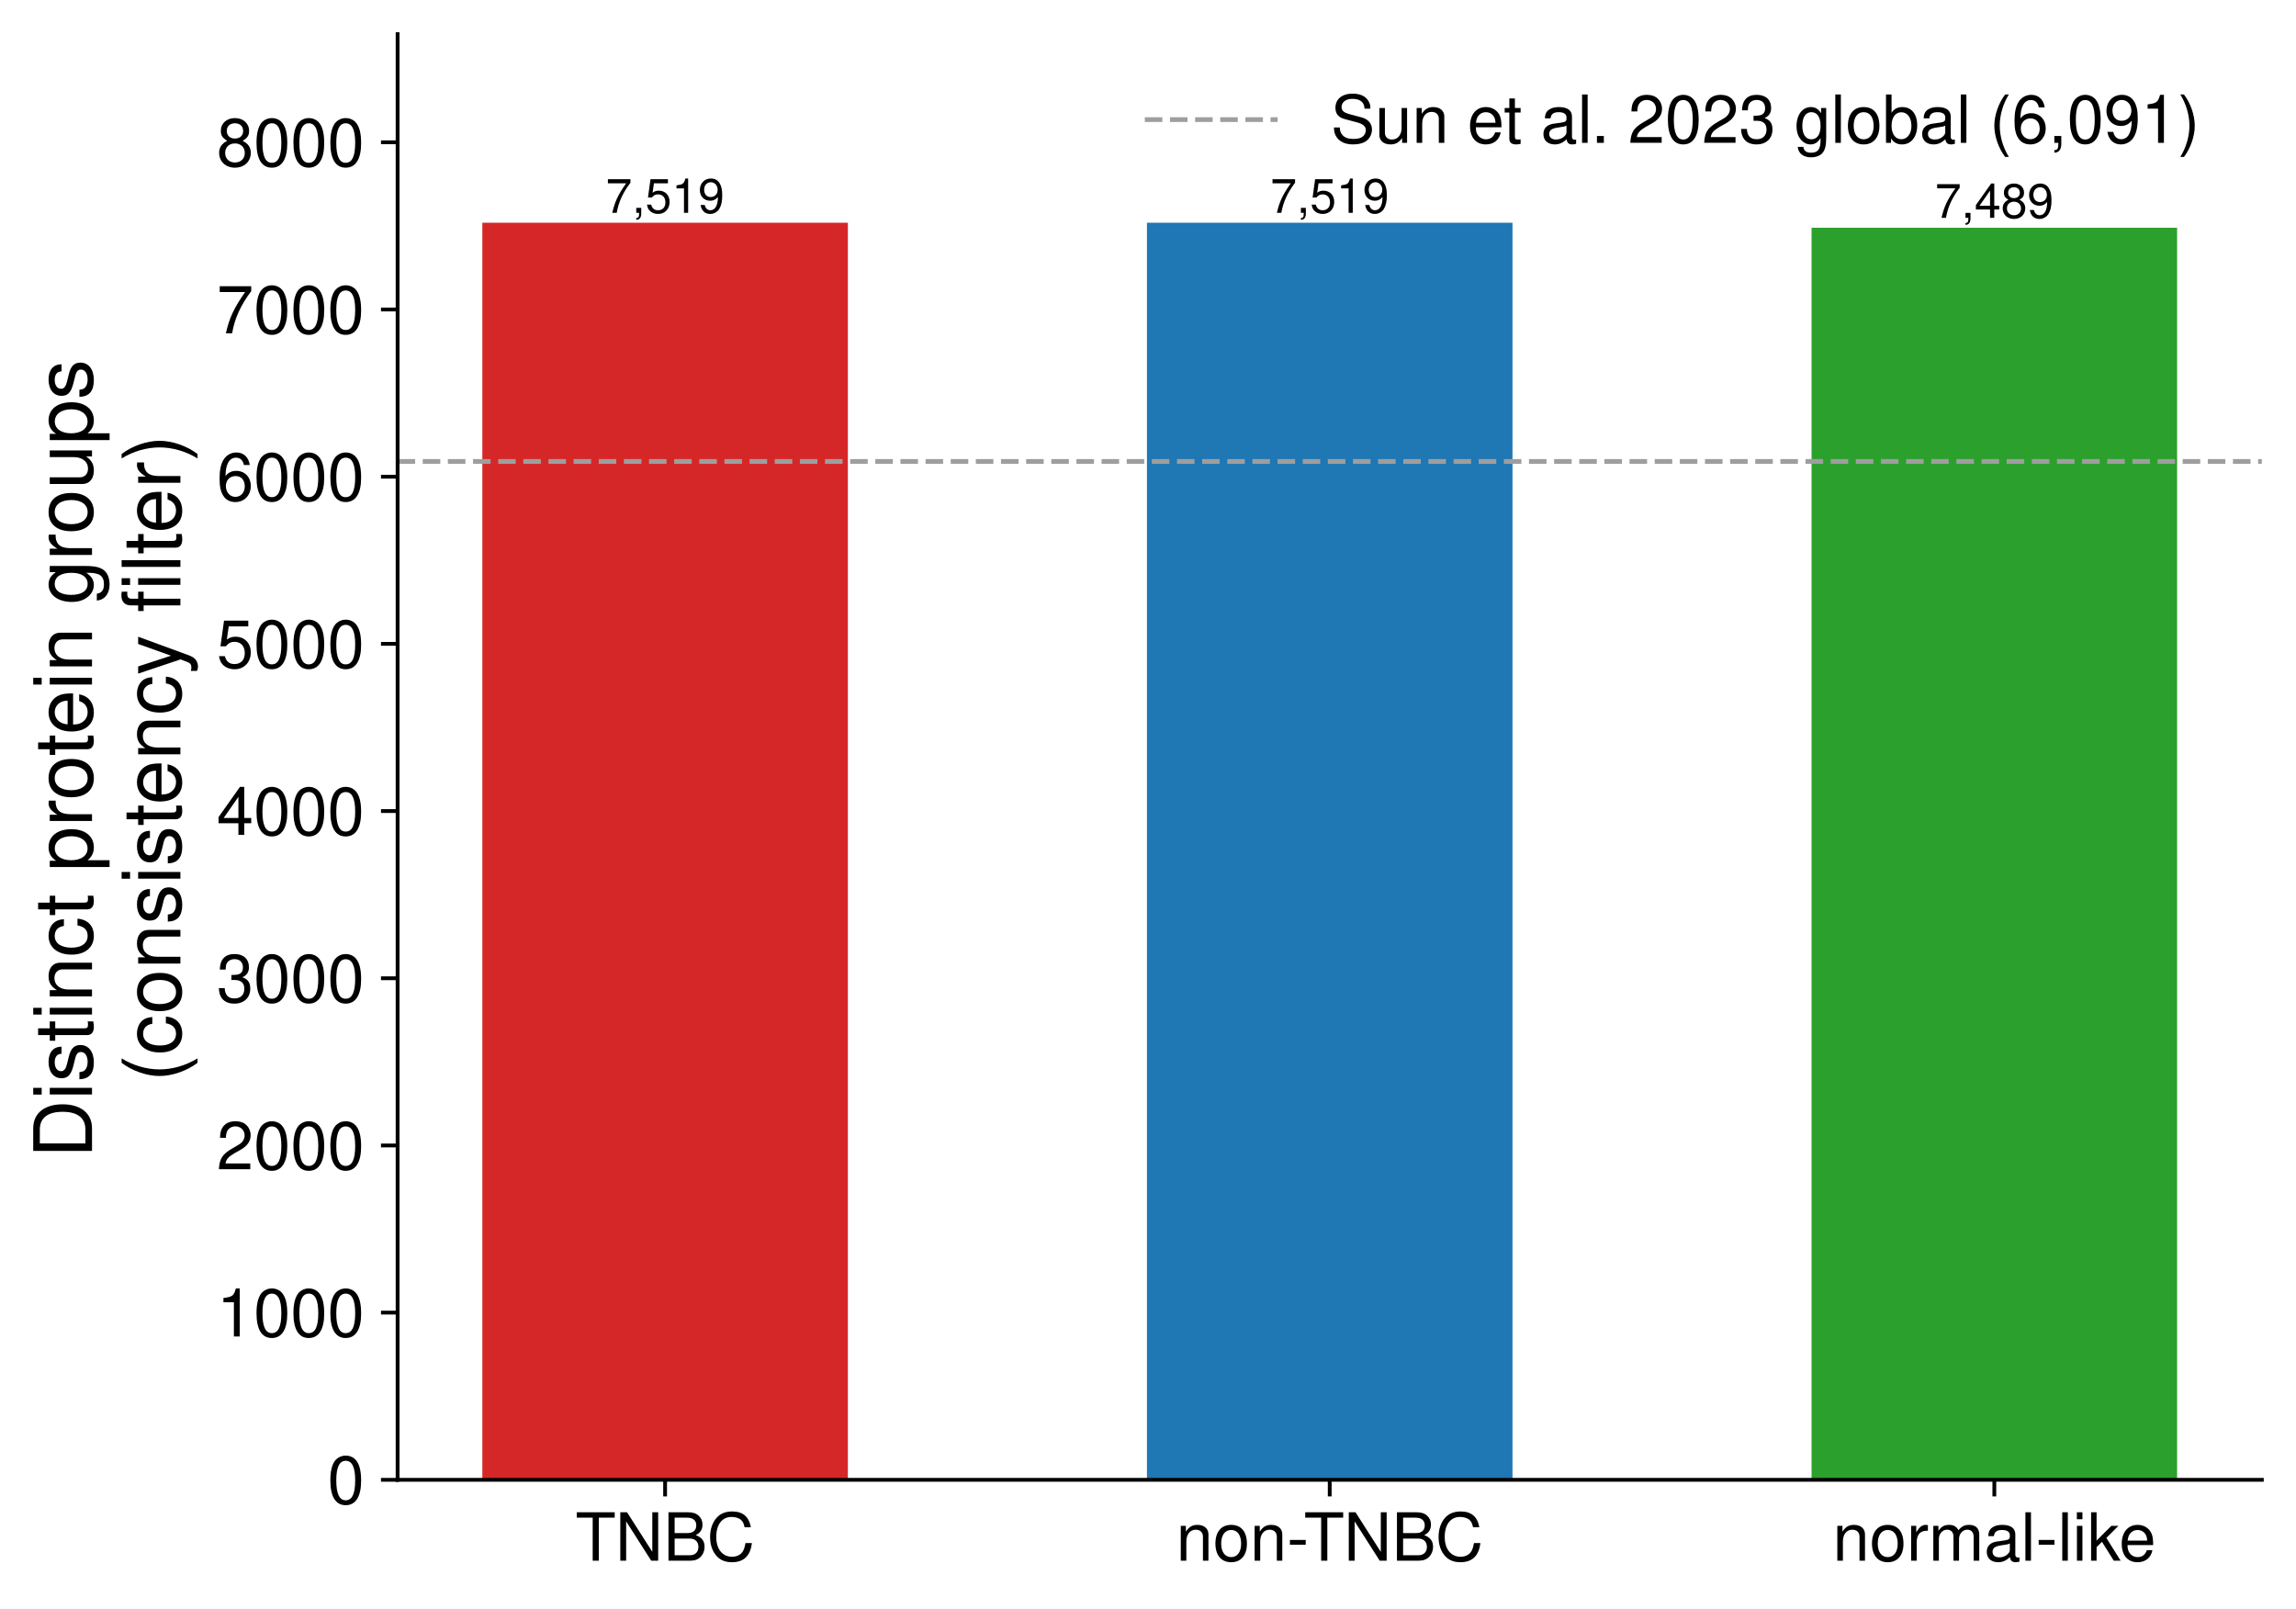
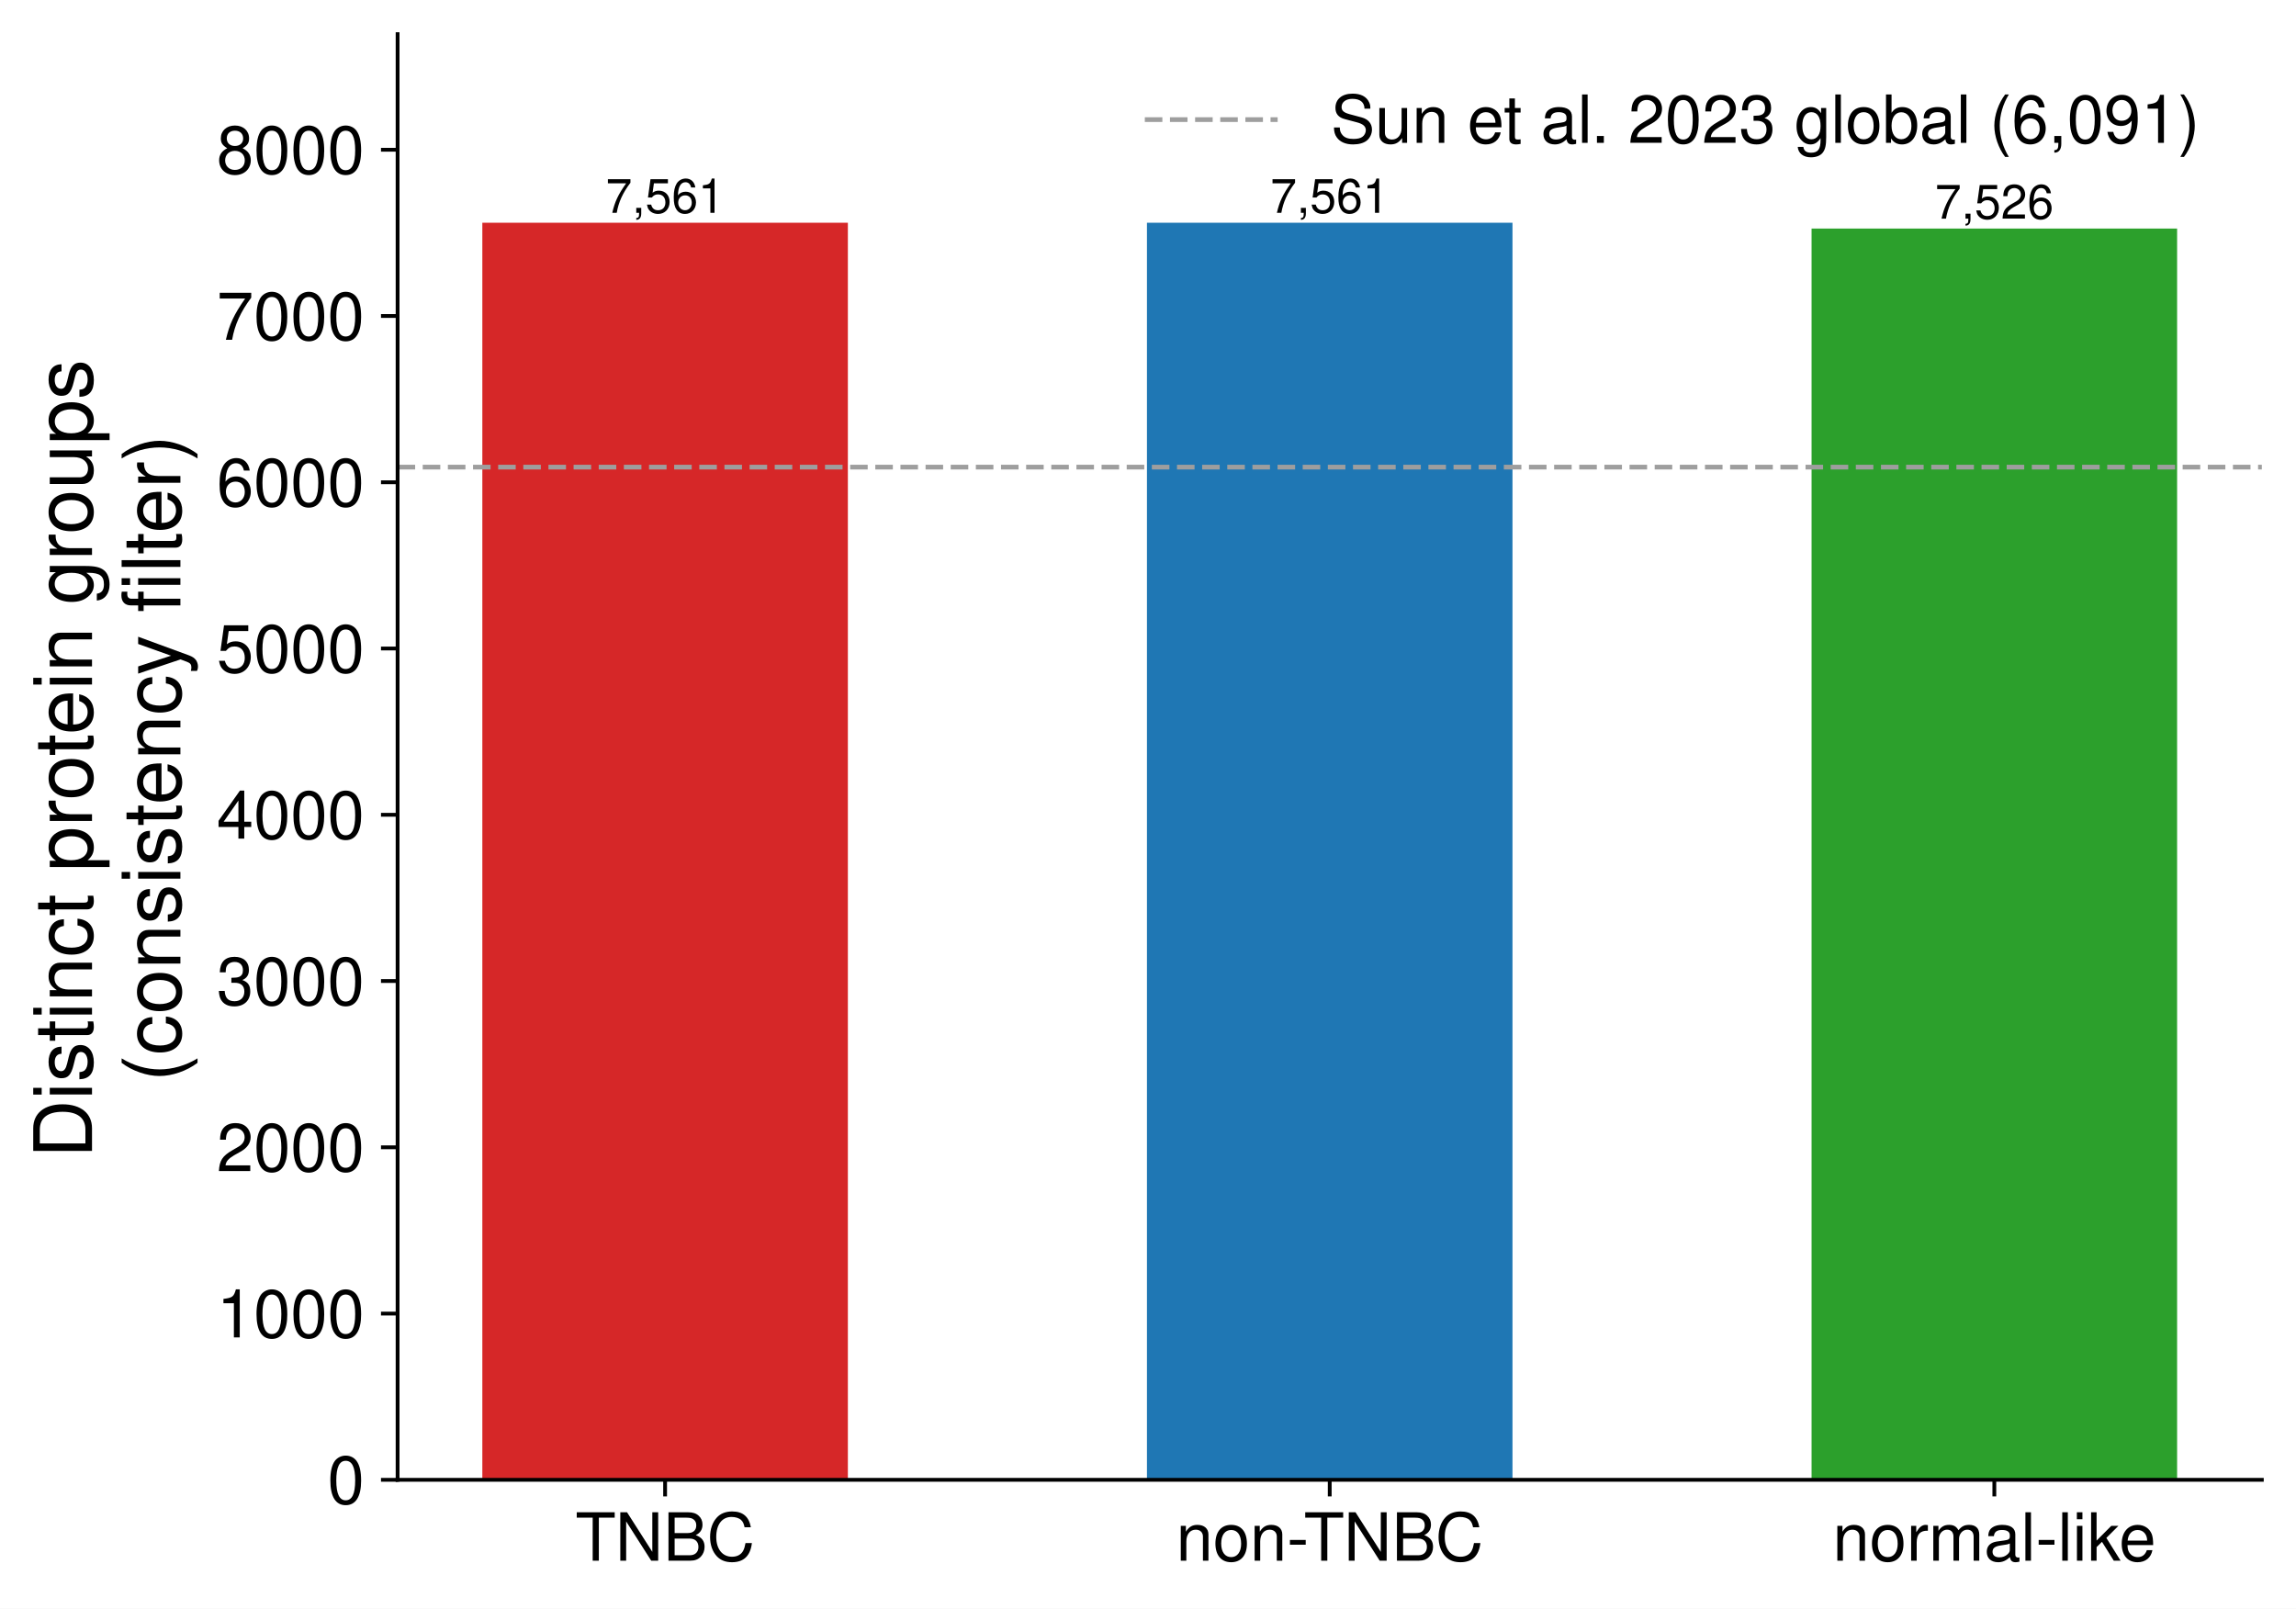
<svg xmlns="http://www.w3.org/2000/svg" xmlns:xlink="http://www.w3.org/1999/xlink" width="484.007pt" height="339.121pt" viewBox="0 0 484.007 339.121" version="1.1">
  <defs>
    <style type="text/css">*{stroke-linejoin: round; stroke-linecap: butt}</style>
  </defs>
  <g id="figure_1">
    <g id="patch_1">
      <path d="M 0 339.121  L 484.007 339.121  L 484.007 0  L 0 0  z " style="fill: #ffffff" />
    </g>
    <g id="axes_1">
      <g id="patch_2">
        <path d="M 83.815 311.96  L 476.807 311.96  L 476.807 7.2  L 83.815 7.2  z " style="fill: #ffffff" />
      </g>
      <g id="patch_3">
-         <path d="M 101.678 311.96  L 178.735 311.96  L 178.735 46.951  L 101.678 46.951  z " clip-path="url(#p96febd34b6)" style="fill: #d62728" />
+         <path d="M 101.678 311.96  L 178.735 311.96  L 178.735 46.951  L 101.678 46.951  z " clip-path="url(#pb4ead606c7)" style="fill: #d62728" />
      </g>
      <g id="patch_4">
-         <path d="M 241.782 311.96  L 318.839 311.96  L 318.839 46.951  L 241.782 46.951  z " clip-path="url(#p96febd34b6)" style="fill: #1f77b4" />
+         <path d="M 241.782 311.96  L 318.839 311.96  L 318.839 46.951  L 241.782 46.951  z " clip-path="url(#pb4ead606c7)" style="fill: #1f77b4" />
      </g>
      <g id="patch_5">
-         <path d="M 381.886 311.96  L 458.943 311.96  L 458.943 48.009  L 381.886 48.009  z " clip-path="url(#p96febd34b6)" style="fill: #2ca02c" />
+         <path d="M 381.886 311.96  L 458.943 311.96  L 458.943 48.178  L 381.886 48.178  z " clip-path="url(#pb4ead606c7)" style="fill: #2ca02c" />
      </g>
      <g id="matplotlib.axis_1">
        <g id="xtick_1">
          <g id="line2d_1">
            <defs>
-               <path id="m7b3e8be6de" d="M 0 0  L 0 3.5  " style="stroke: #000000; stroke-width: 0.8" />
+               <path id="m984051830e" d="M 0 0  L 0 3.5  " style="stroke: #000000; stroke-width: 0.8" />
            </defs>
            <g>
-               <use xlink:href="#m7b3e8be6de" x="140.206" y="311.96" style="stroke: #000000; stroke-width: 0.8" />
+               <use xlink:href="#m984051830e" x="140.206" y="311.96" style="stroke: #000000; stroke-width: 0.8" />
            </g>
          </g>
          <g id="text_1">
            <text style="font-size: 14px; font-family: 'Helvetica', 'Arial', 'DejaVu Sans', sans-serif; text-anchor: middle" x="140.206" y="329.003" transform="rotate(-0 140.2065 329.0028)">TNBC</text>
          </g>
        </g>
        <g id="xtick_2">
          <g id="line2d_2">
            <g>
-               <use xlink:href="#m7b3e8be6de" x="280.311" y="311.96" style="stroke: #000000; stroke-width: 0.8" />
+               <use xlink:href="#m984051830e" x="280.311" y="311.96" style="stroke: #000000; stroke-width: 0.8" />
            </g>
          </g>
          <g id="text_2">
            <text style="font-size: 14px; font-family: 'Helvetica', 'Arial', 'DejaVu Sans', sans-serif; text-anchor: middle" x="280.311" y="329.003" transform="rotate(-0 280.3106 329.0028)">non-TNBC</text>
          </g>
        </g>
        <g id="xtick_3">
          <g id="line2d_3">
            <g>
-               <use xlink:href="#m7b3e8be6de" x="420.415" y="311.96" style="stroke: #000000; stroke-width: 0.8" />
+               <use xlink:href="#m984051830e" x="420.415" y="311.96" style="stroke: #000000; stroke-width: 0.8" />
            </g>
          </g>
          <g id="text_3">
            <text style="font-size: 14px; font-family: 'Helvetica', 'Arial', 'DejaVu Sans', sans-serif; text-anchor: middle" x="420.415" y="329.003" transform="rotate(-0 420.4147 329.0028)">normal-like</text>
          </g>
        </g>
      </g>
      <g id="matplotlib.axis_2">
        <g id="ytick_1">
          <g id="line2d_4">
            <defs>
-               <path id="m2eed281f8d" d="M 0 0  L -3.5 0  " style="stroke: #000000; stroke-width: 0.8" />
+               <path id="mf5a48edd2f" d="M 0 0  L -3.5 0  " style="stroke: #000000; stroke-width: 0.8" />
            </defs>
            <g>
-               <use xlink:href="#m2eed281f8d" x="83.815" y="311.96" style="stroke: #000000; stroke-width: 0.8" />
+               <use xlink:href="#mf5a48edd2f" x="83.815" y="311.96" style="stroke: #000000; stroke-width: 0.8" />
            </g>
          </g>
          <g id="text_4">
            <text style="font-size: 14px; font-family: 'Helvetica', 'Arial', 'DejaVu Sans', sans-serif; text-anchor: end" x="76.815" y="316.981" transform="rotate(-0 76.81459 316.9814)">0</text>
          </g>
        </g>
        <g id="ytick_2">
          <g id="line2d_5">
            <g>
-               <use xlink:href="#m2eed281f8d" x="83.815" y="276.715" style="stroke: #000000; stroke-width: 0.8" />
+               <use xlink:href="#mf5a48edd2f" x="83.815" y="276.911" style="stroke: #000000; stroke-width: 0.8" />
            </g>
          </g>
          <g id="text_5">
-             <text style="font-size: 14px; font-family: 'Helvetica', 'Arial', 'DejaVu Sans', sans-serif; text-anchor: end" x="76.815" y="281.736" transform="rotate(-0 76.81459 281.7362)">1000</text>
+             <text style="font-size: 14px; font-family: 'Helvetica', 'Arial', 'DejaVu Sans', sans-serif; text-anchor: end" x="76.815" y="281.932" transform="rotate(-0 76.81459 281.932)">1000</text>
          </g>
        </g>
        <g id="ytick_3">
          <g id="line2d_6">
            <g>
-               <use xlink:href="#m2eed281f8d" x="83.815" y="241.47" style="stroke: #000000; stroke-width: 0.8" />
+               <use xlink:href="#mf5a48edd2f" x="83.815" y="241.861" style="stroke: #000000; stroke-width: 0.8" />
            </g>
          </g>
          <g id="text_6">
-             <text style="font-size: 14px; font-family: 'Helvetica', 'Arial', 'DejaVu Sans', sans-serif; text-anchor: end" x="76.815" y="246.491" transform="rotate(-0 76.81459 246.491)">2000</text>
+             <text style="font-size: 14px; font-family: 'Helvetica', 'Arial', 'DejaVu Sans', sans-serif; text-anchor: end" x="76.815" y="246.883" transform="rotate(-0 76.81459 246.8826)">2000</text>
          </g>
        </g>
        <g id="ytick_4">
          <g id="line2d_7">
            <g>
-               <use xlink:href="#m2eed281f8d" x="83.815" y="206.224" style="stroke: #000000; stroke-width: 0.8" />
+               <use xlink:href="#mf5a48edd2f" x="83.815" y="206.812" style="stroke: #000000; stroke-width: 0.8" />
            </g>
          </g>
          <g id="text_7">
-             <text style="font-size: 14px; font-family: 'Helvetica', 'Arial', 'DejaVu Sans', sans-serif; text-anchor: end" x="76.815" y="211.246" transform="rotate(-0 76.81459 211.2458)">3000</text>
+             <text style="font-size: 14px; font-family: 'Helvetica', 'Arial', 'DejaVu Sans', sans-serif; text-anchor: end" x="76.815" y="211.833" transform="rotate(-0 76.81459 211.8331)">3000</text>
          </g>
        </g>
        <g id="ytick_5">
          <g id="line2d_8">
            <g>
-               <use xlink:href="#m2eed281f8d" x="83.815" y="170.979" style="stroke: #000000; stroke-width: 0.8" />
+               <use xlink:href="#mf5a48edd2f" x="83.815" y="171.762" style="stroke: #000000; stroke-width: 0.8" />
            </g>
          </g>
          <g id="text_8">
-             <text style="font-size: 14px; font-family: 'Helvetica', 'Arial', 'DejaVu Sans', sans-serif; text-anchor: end" x="76.815" y="176.001" transform="rotate(-0 76.81459 176.0006)">4000</text>
+             <text style="font-size: 14px; font-family: 'Helvetica', 'Arial', 'DejaVu Sans', sans-serif; text-anchor: end" x="76.815" y="176.784" transform="rotate(-0 76.81459 176.7837)">4000</text>
          </g>
        </g>
        <g id="ytick_6">
          <g id="line2d_9">
            <g>
-               <use xlink:href="#m2eed281f8d" x="83.815" y="135.734" style="stroke: #000000; stroke-width: 0.8" />
+               <use xlink:href="#mf5a48edd2f" x="83.815" y="136.713" style="stroke: #000000; stroke-width: 0.8" />
            </g>
          </g>
          <g id="text_9">
-             <text style="font-size: 14px; font-family: 'Helvetica', 'Arial', 'DejaVu Sans', sans-serif; text-anchor: end" x="76.815" y="140.755" transform="rotate(-0 76.81459 140.7554)">5000</text>
+             <text style="font-size: 14px; font-family: 'Helvetica', 'Arial', 'DejaVu Sans', sans-serif; text-anchor: end" x="76.815" y="141.734" transform="rotate(-0 76.81459 141.7343)">5000</text>
          </g>
        </g>
        <g id="ytick_7">
          <g id="line2d_10">
            <g>
-               <use xlink:href="#m2eed281f8d" x="83.815" y="100.489" style="stroke: #000000; stroke-width: 0.8" />
+               <use xlink:href="#mf5a48edd2f" x="83.815" y="101.663" style="stroke: #000000; stroke-width: 0.8" />
            </g>
          </g>
          <g id="text_10">
-             <text style="font-size: 14px; font-family: 'Helvetica', 'Arial', 'DejaVu Sans', sans-serif; text-anchor: end" x="76.815" y="105.51" transform="rotate(-0 76.81459 105.5102)">6000</text>
+             <text style="font-size: 14px; font-family: 'Helvetica', 'Arial', 'DejaVu Sans', sans-serif; text-anchor: end" x="76.815" y="106.685" transform="rotate(-0 76.81459 106.6849)">6000</text>
          </g>
        </g>
        <g id="ytick_8">
          <g id="line2d_11">
            <g>
-               <use xlink:href="#m2eed281f8d" x="83.815" y="65.244" style="stroke: #000000; stroke-width: 0.8" />
+               <use xlink:href="#mf5a48edd2f" x="83.815" y="66.614" style="stroke: #000000; stroke-width: 0.8" />
            </g>
          </g>
          <g id="text_11">
-             <text style="font-size: 14px; font-family: 'Helvetica', 'Arial', 'DejaVu Sans', sans-serif; text-anchor: end" x="76.815" y="70.265" transform="rotate(-0 76.81459 70.26497)">7000</text>
+             <text style="font-size: 14px; font-family: 'Helvetica', 'Arial', 'DejaVu Sans', sans-serif; text-anchor: end" x="76.815" y="71.635" transform="rotate(-0 76.81459 71.63544)">7000</text>
          </g>
        </g>
        <g id="ytick_9">
          <g id="line2d_12">
            <g>
-               <use xlink:href="#m2eed281f8d" x="83.815" y="29.998" style="stroke: #000000; stroke-width: 0.8" />
+               <use xlink:href="#mf5a48edd2f" x="83.815" y="31.565" style="stroke: #000000; stroke-width: 0.8" />
            </g>
          </g>
          <g id="text_12">
-             <text style="font-size: 14px; font-family: 'Helvetica', 'Arial', 'DejaVu Sans', sans-serif; text-anchor: end" x="76.815" y="35.02" transform="rotate(-0 76.81459 35.01977)">8000</text>
+             <text style="font-size: 14px; font-family: 'Helvetica', 'Arial', 'DejaVu Sans', sans-serif; text-anchor: end" x="76.815" y="36.586" transform="rotate(-0 76.81459 36.58601)">8000</text>
          </g>
        </g>
        <g id="text_13">
          <text style="font-size: 17px; font-family: 'Helvetica', 'Arial', 'DejaVu Sans', sans-serif" transform="translate(19.39484 244.143) rotate(-90)">Distinct protein groups</text>
          <text style="font-size: 17px; font-family: 'Helvetica', 'Arial', 'DejaVu Sans', sans-serif" transform="translate(38.02897 228.0661) rotate(-90)">(consistency filter)</text>
        </g>
      </g>
      <g id="line2d_13">
-         <path d="M 83.815 97.281  L 476.807 97.281  " clip-path="url(#p96febd34b6)" style="fill: none; stroke-dasharray: 3.7,1.6; stroke-dashoffset: 0; stroke: #9e9e9e" />
+         <path d="M 83.815 98.474  L 476.807 98.474  " clip-path="url(#pb4ead606c7)" style="fill: none; stroke-dasharray: 3.7,1.6; stroke-dashoffset: 0; stroke: #9e9e9e" />
      </g>
      <g id="patch_6">
        <path d="M 83.815 311.96  L 83.815 7.2  " style="fill: none; stroke: #000000; stroke-width: 0.8; stroke-linejoin: miter; stroke-linecap: square" />
      </g>
      <g id="patch_7">
        <path d="M 83.815 311.96  L 476.807 311.96  " style="fill: none; stroke: #000000; stroke-width: 0.8; stroke-linejoin: miter; stroke-linecap: square" />
      </g>
      <g id="text_14">
-         <text style="font-size: 10px; font-family: 'Helvetica', 'Arial', 'DejaVu Sans', sans-serif; text-anchor: middle" x="140.206" y="44.867" transform="rotate(-0 140.2065 44.86693)">7,519</text>
+         <text style="font-size: 10px; font-family: 'Helvetica', 'Arial', 'DejaVu Sans', sans-serif; text-anchor: middle" x="140.206" y="44.867" transform="rotate(-0 140.2065 44.86693)">7,561</text>
      </g>
      <g id="text_15">
-         <text style="font-size: 10px; font-family: 'Helvetica', 'Arial', 'DejaVu Sans', sans-serif; text-anchor: middle" x="280.311" y="44.867" transform="rotate(-0 280.3106 44.86693)">7,519</text>
+         <text style="font-size: 10px; font-family: 'Helvetica', 'Arial', 'DejaVu Sans', sans-serif; text-anchor: middle" x="280.311" y="44.867" transform="rotate(-0 280.3106 44.86693)">7,561</text>
      </g>
      <g id="text_16">
-         <text style="font-size: 10px; font-family: 'Helvetica', 'Arial', 'DejaVu Sans', sans-serif; text-anchor: middle" x="420.415" y="45.924" transform="rotate(-0 420.4147 45.92428)">7,489</text>
+         <text style="font-size: 10px; font-family: 'Helvetica', 'Arial', 'DejaVu Sans', sans-serif; text-anchor: middle" x="420.415" y="46.094" transform="rotate(-0 420.4147 46.09366)">7,526</text>
      </g>
      <g id="legend_1">
        <g id="line2d_14">
          <path d="M 241.333 25.216  L 255.333 25.216  L 269.333 25.216  " style="fill: none; stroke-dasharray: 3.7,1.6; stroke-dashoffset: 0; stroke: #9e9e9e" />
        </g>
        <g id="text_17">
          <text style="font-size: 14px; font-family: 'Helvetica', 'Arial', 'DejaVu Sans', sans-serif; text-anchor: start" x="280.533" y="30.116" transform="rotate(-0 280.5332 30.11625)">Sun et al. 2023 global (6,091)</text>
        </g>
      </g>
    </g>
  </g>
  <defs>
-     <clipPath id="p96febd34b6">
+     <clipPath id="pb4ead606c7">
      <rect x="83.815" y="7.2" width="392.992" height="304.76" />
    </clipPath>
  </defs>
</svg>
